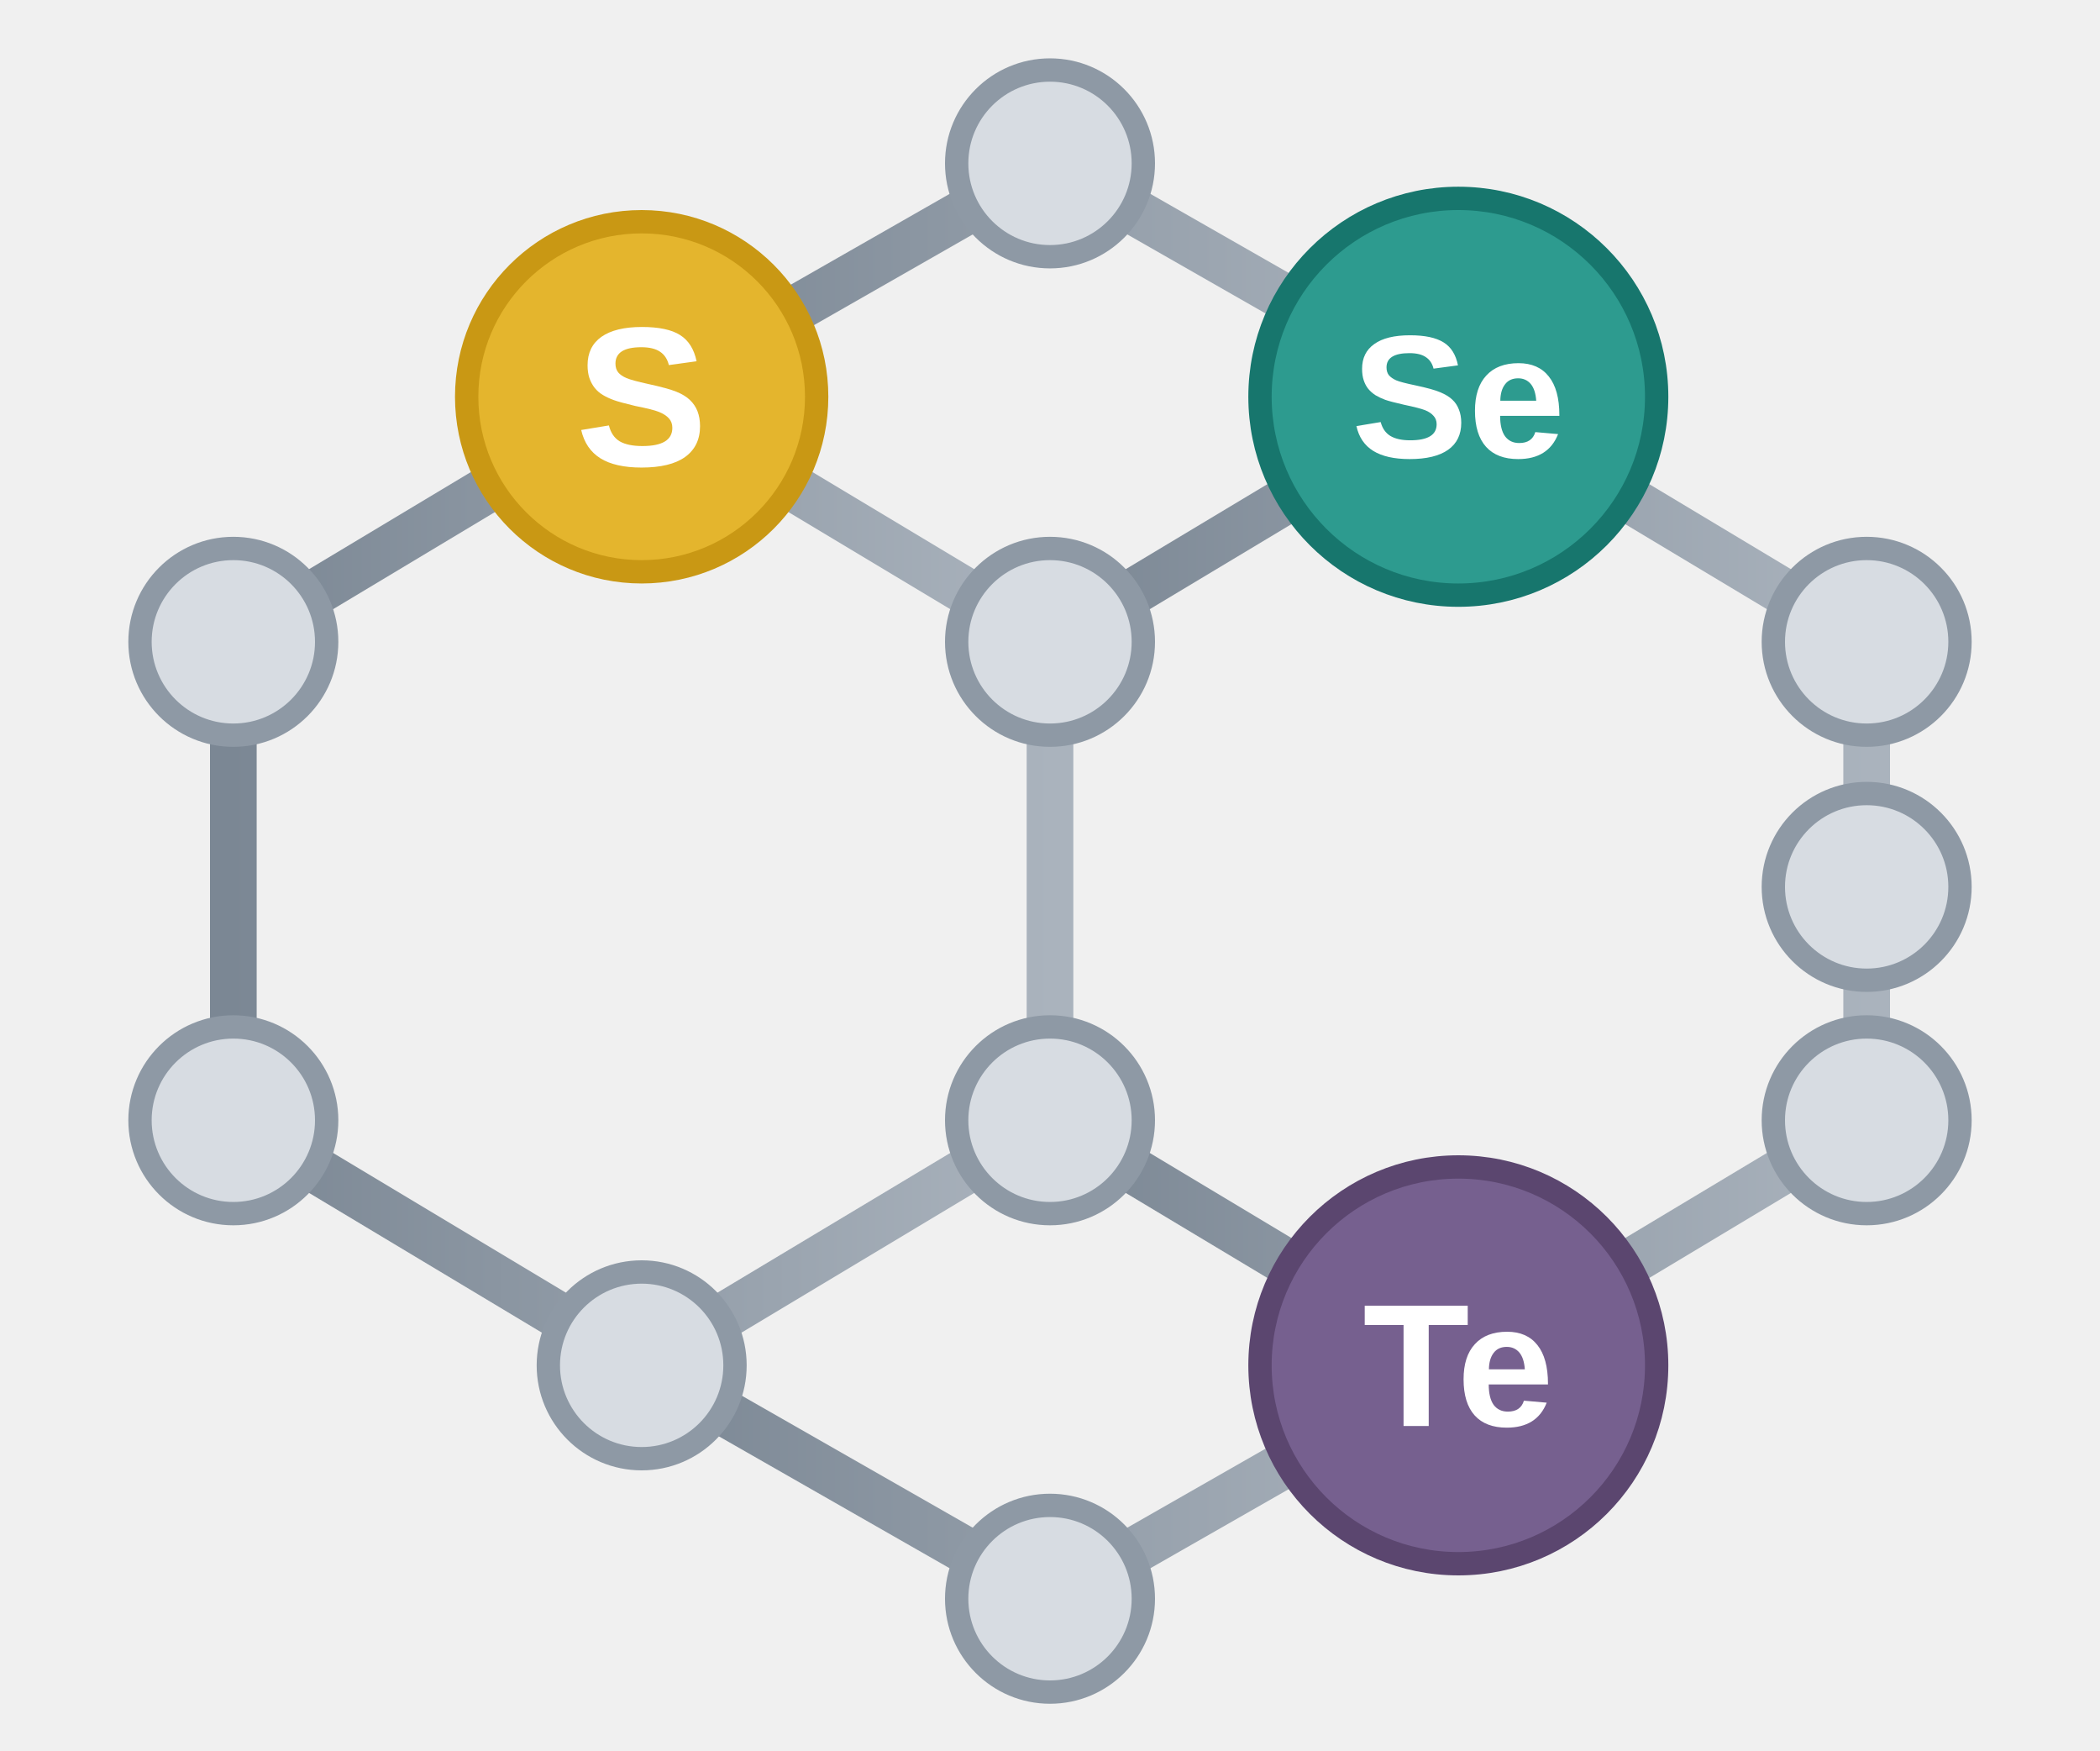
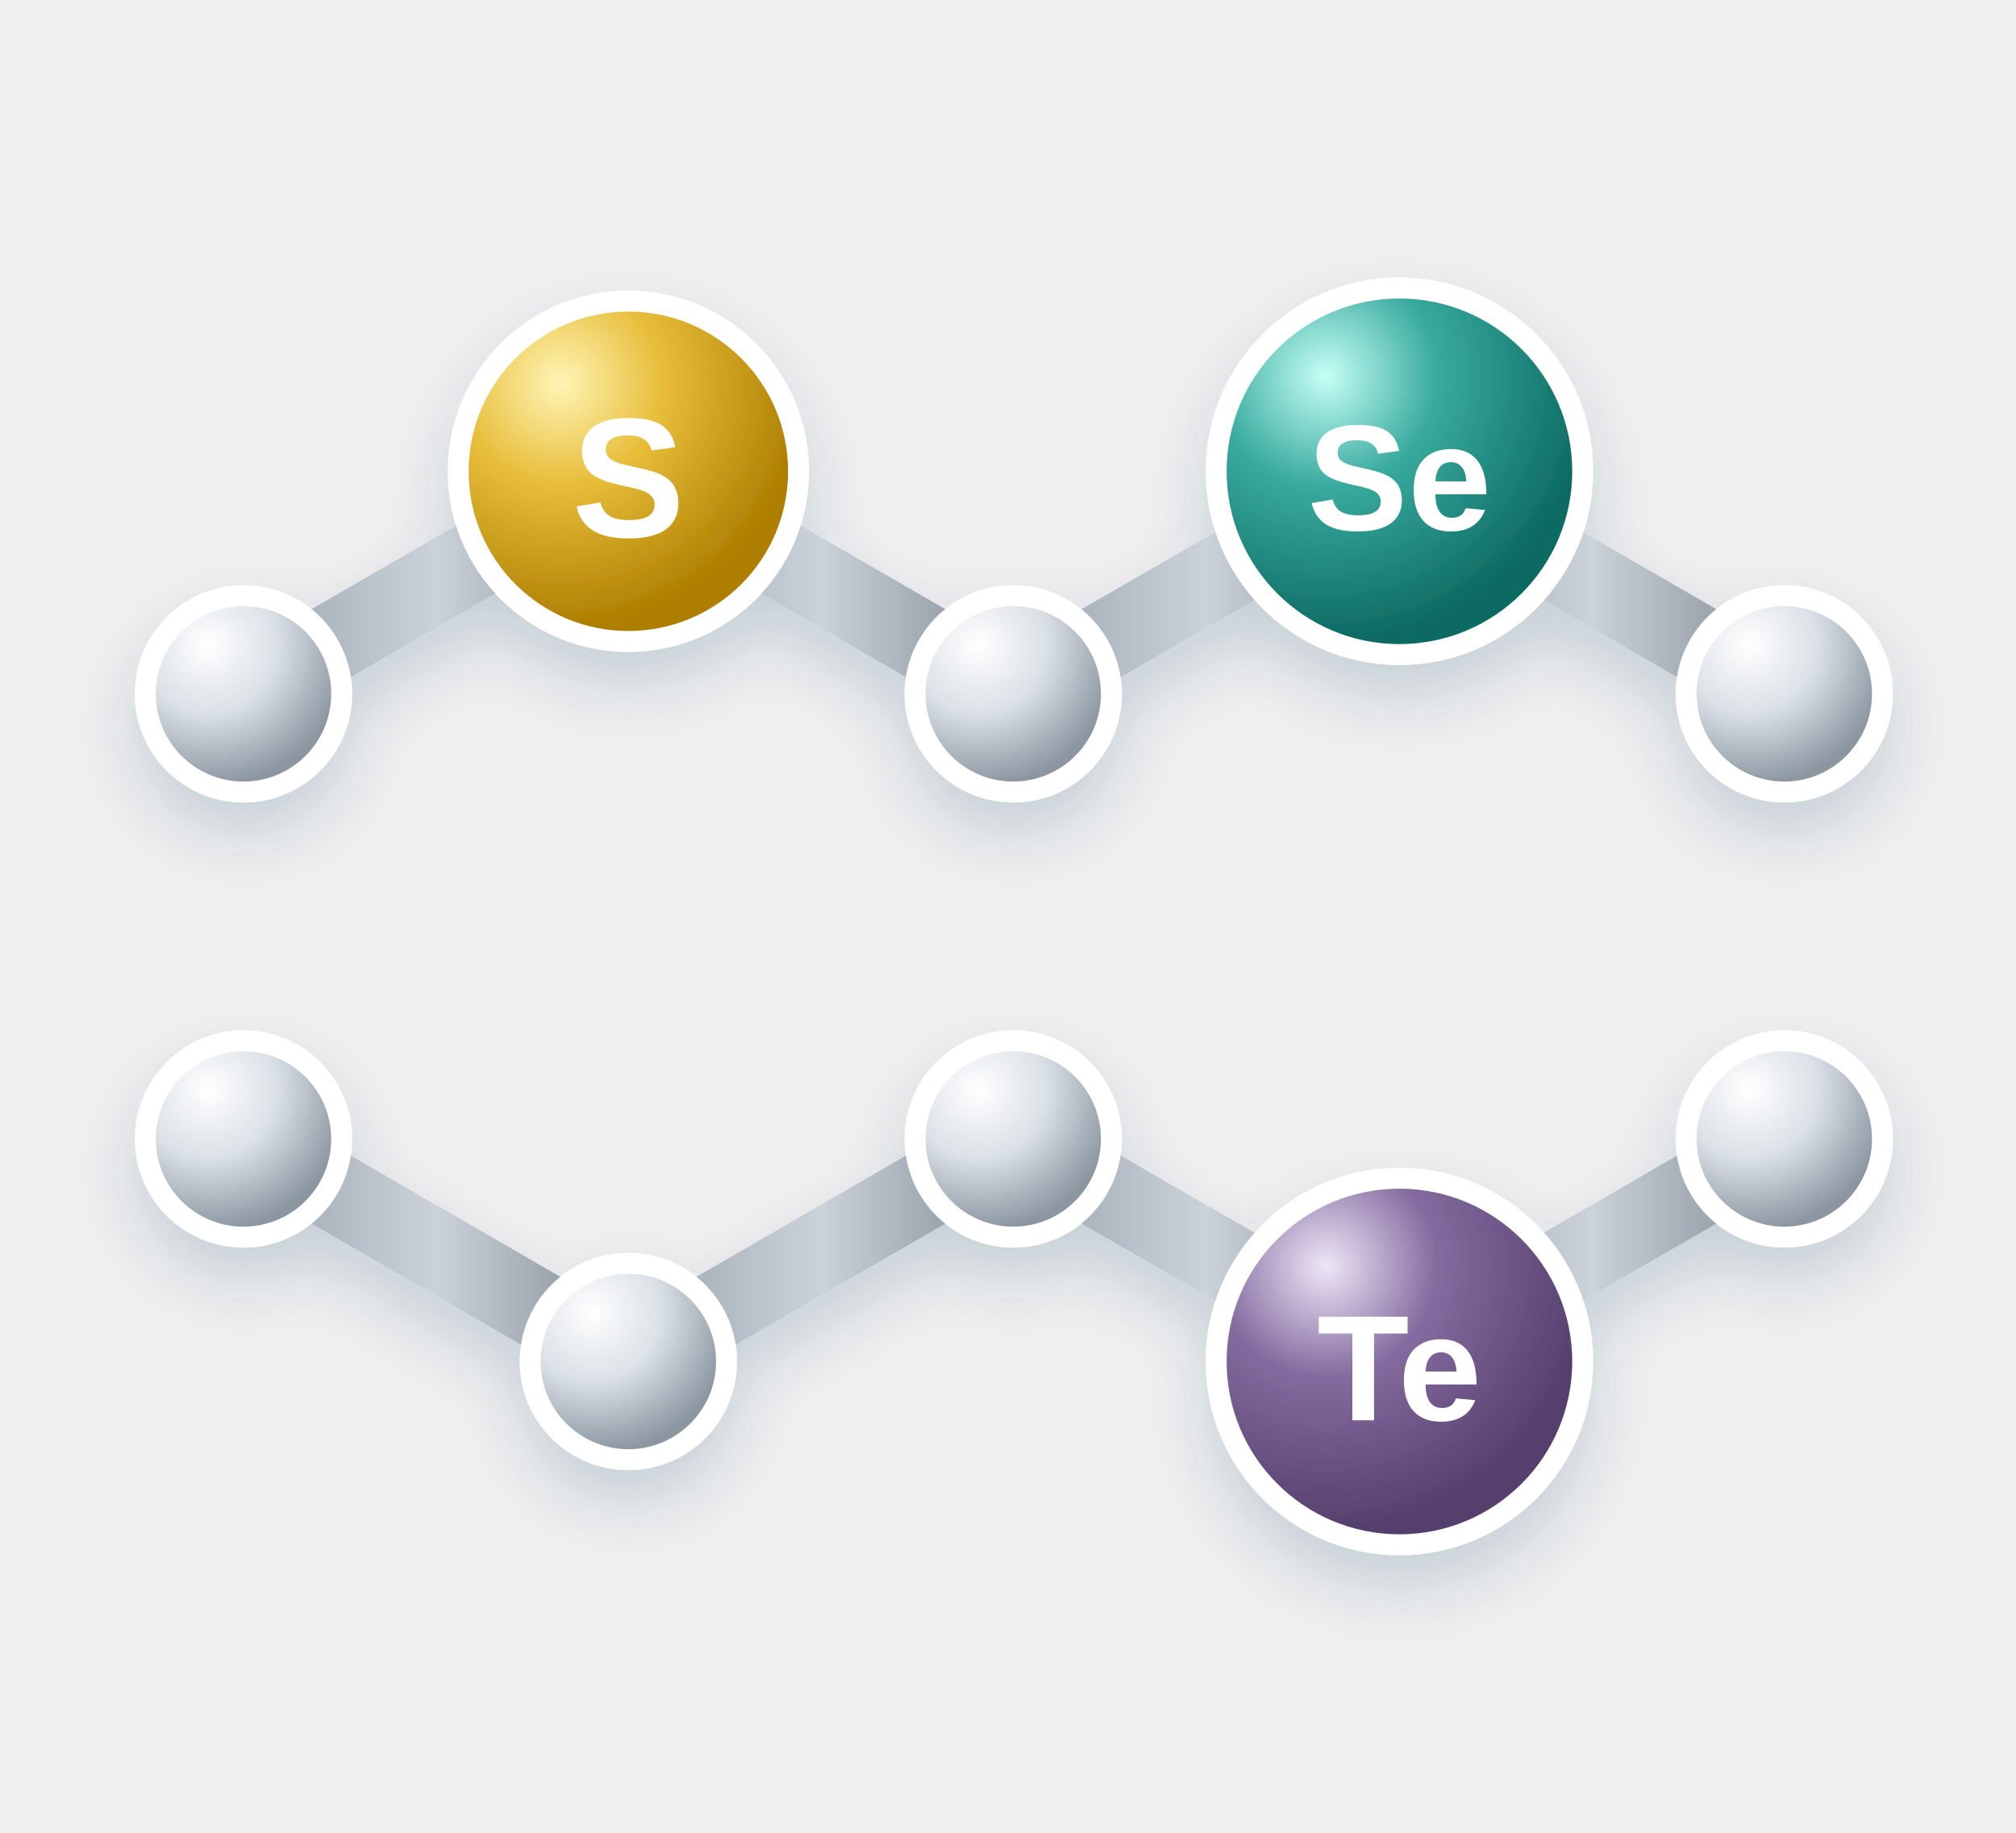
- <svg xmlns="http://www.w3.org/2000/svg" viewBox="0 0 180 150" role="img" aria-label="ChalMolDB molecular mark">
+ <svg xmlns="http://www.w3.org/2000/svg" viewBox="0 0 154 140" role="img" aria-label="ChalMolDB molecular mark">
  <defs>
-     <linearGradient id="bond" x1="0" x2="1">
-       <stop stop-color="#7B8794" />
-       <stop offset="1" stop-color="#AAB3BD" />
+     <radialGradient id="cmC" cx="32%" cy="25%" r="72%">
+       <stop stop-color="#ffffff" />
+       <stop offset=".48" stop-color="#dbe1e7" />
+       <stop offset="1" stop-color="#8b96a1" />
+     </radialGradient>
+     <radialGradient id="cmS" cx="30%" cy="24%" r="72%">
+       <stop stop-color="#fff5b6" />
+       <stop offset=".42" stop-color="#e7bd39" />
+       <stop offset="1" stop-color="#ad7e00" />
+     </radialGradient>
+     <radialGradient id="cmSe" cx="30%" cy="24%" r="72%">
+       <stop stop-color="#c6fff6" />
+       <stop offset=".42" stop-color="#39aa9e" />
+       <stop offset="1" stop-color="#0d6b63" />
+     </radialGradient>
+     <radialGradient id="cmTe" cx="30%" cy="24%" r="72%">
+       <stop stop-color="#eee6f7" />
+       <stop offset=".42" stop-color="#846b9f" />
+       <stop offset="1" stop-color="#55406d" />
+     </radialGradient>
+     <linearGradient id="cmBond" x1="0" x2="1">
+       <stop stop-color="#99a4af" />
+       <stop offset=".5" stop-color="#cbd2d9" />
+       <stop offset="1" stop-color="#7f8a95" />
    </linearGradient>
+     <filter id="cmShadow" x="-30%" y="-30%" width="160%" height="160%">
+       <feDropShadow dx="0" dy="2.5" stdDeviation="2.5" flood-color="#173b5b" flood-opacity=".18" />
+     </filter>
  </defs>
-   <g transform="translate(8 8)" stroke-linecap="round" stroke-linejoin="round">
-     <g fill="none" stroke="url(#bond)" stroke-width="4">
-       <path d="M47 26 82 47 82 88 47 109 12 88 12 47Z" />
-       <path d="M82 47 117 26 152 47 152 88 117 109 82 88" />
-       <path d="M47 26 82 6 117 26" />
-       <path d="M47 109 82 129 117 109" />
+   <g transform="translate(0 0)" filter="url(#cmShadow)" stroke-linecap="round">
+     <g stroke="url(#cmBond)" stroke-width="6">
+       <path d="M48.0 36.0 77.4 53.0" />
+       <path d="M77.4 53.0 77.4 87.0" />
+       <path d="M77.4 87.0 48.0 104.0" />
+       <path d="M48.0 104.0 18.6 87.0" />
+       <path d="M18.6 87.0 18.6 53.0" />
+       <path d="M18.6 53.0 48.0 36.0" />
+       <path d="M77.4 53.0 106.9 36.0" />
+       <path d="M106.9 36.0 136.3 53.0" />
+       <path d="M136.3 53.0 136.3 87.0" />
+       <path d="M136.3 87.0 106.9 104.0" />
+       <path d="M106.9 104.0 77.4 87.0" />
    </g>
-     <g fill="#D7DCE2" stroke="#8E99A5" stroke-width="2">
-       <circle cx="12" cy="47" r="8" />
-       <circle cx="12" cy="88" r="8" />
-       <circle cx="82" cy="6" r="8" />
-       <circle cx="82" cy="129" r="8" />
-       <circle cx="152" cy="47" r="8" />
-       <circle cx="152" cy="88" r="8" />
-       <circle cx="47" cy="109" r="8" />
-       <circle cx="82" cy="47" r="8" />
-       <circle cx="82" cy="88" r="8" />
-       <circle cx="152" cy="68" r="8" />
+     <g stroke="#ffffff" stroke-width="1.6">
+       <circle cx="48.0" cy="36.0" r="13" fill="url(#cmS)" />
+       <circle cx="77.4" cy="53.0" r="7.5" fill="url(#cmC)" />
+       <circle cx="77.4" cy="87.0" r="7.5" fill="url(#cmC)" />
+       <circle cx="48.0" cy="104.0" r="7.5" fill="url(#cmC)" />
+       <circle cx="18.6" cy="87.0" r="7.5" fill="url(#cmC)" />
+       <circle cx="18.6" cy="53.0" r="7.5" fill="url(#cmC)" />
+       <circle cx="106.9" cy="36.0" r="14" fill="url(#cmSe)" />
+       <circle cx="136.3" cy="53.0" r="7.5" fill="url(#cmC)" />
+       <circle cx="136.3" cy="87.0" r="7.5" fill="url(#cmC)" />
+       <circle cx="106.9" cy="104.0" r="14" fill="url(#cmTe)" />
    </g>
-     <g font-family="Arial,Helvetica,sans-serif" font-weight="700" text-anchor="middle" dominant-baseline="central">
-       <circle cx="47" cy="26" r="15" fill="#E4B52D" stroke="#C99814" stroke-width="2" />
-       <text x="47" y="26" font-size="17" fill="#fff">S</text>
-       <circle cx="117" cy="26" r="17" fill="#2D9B8F" stroke="#17766D" stroke-width="2" />
-       <text x="117" y="26" font-size="15" fill="#fff">Se</text>
-       <circle cx="117" cy="109" r="17" fill="#76608F" stroke="#5B466F" stroke-width="2" />
-       <text x="117" y="109" font-size="15" fill="#fff">Te</text>
+     <g font-family="Arial,Helvetica,sans-serif" font-weight="800" text-anchor="middle" dominant-baseline="central" fill="#ffffff">
+       <text x="48.0" y="36.5" font-size="13">S</text>
+       <text x="106.9" y="36.5" font-size="11.5">Se</text>
+       <text x="106.9" y="104.5" font-size="11.5">Te</text>
    </g>
  </g>
</svg>
